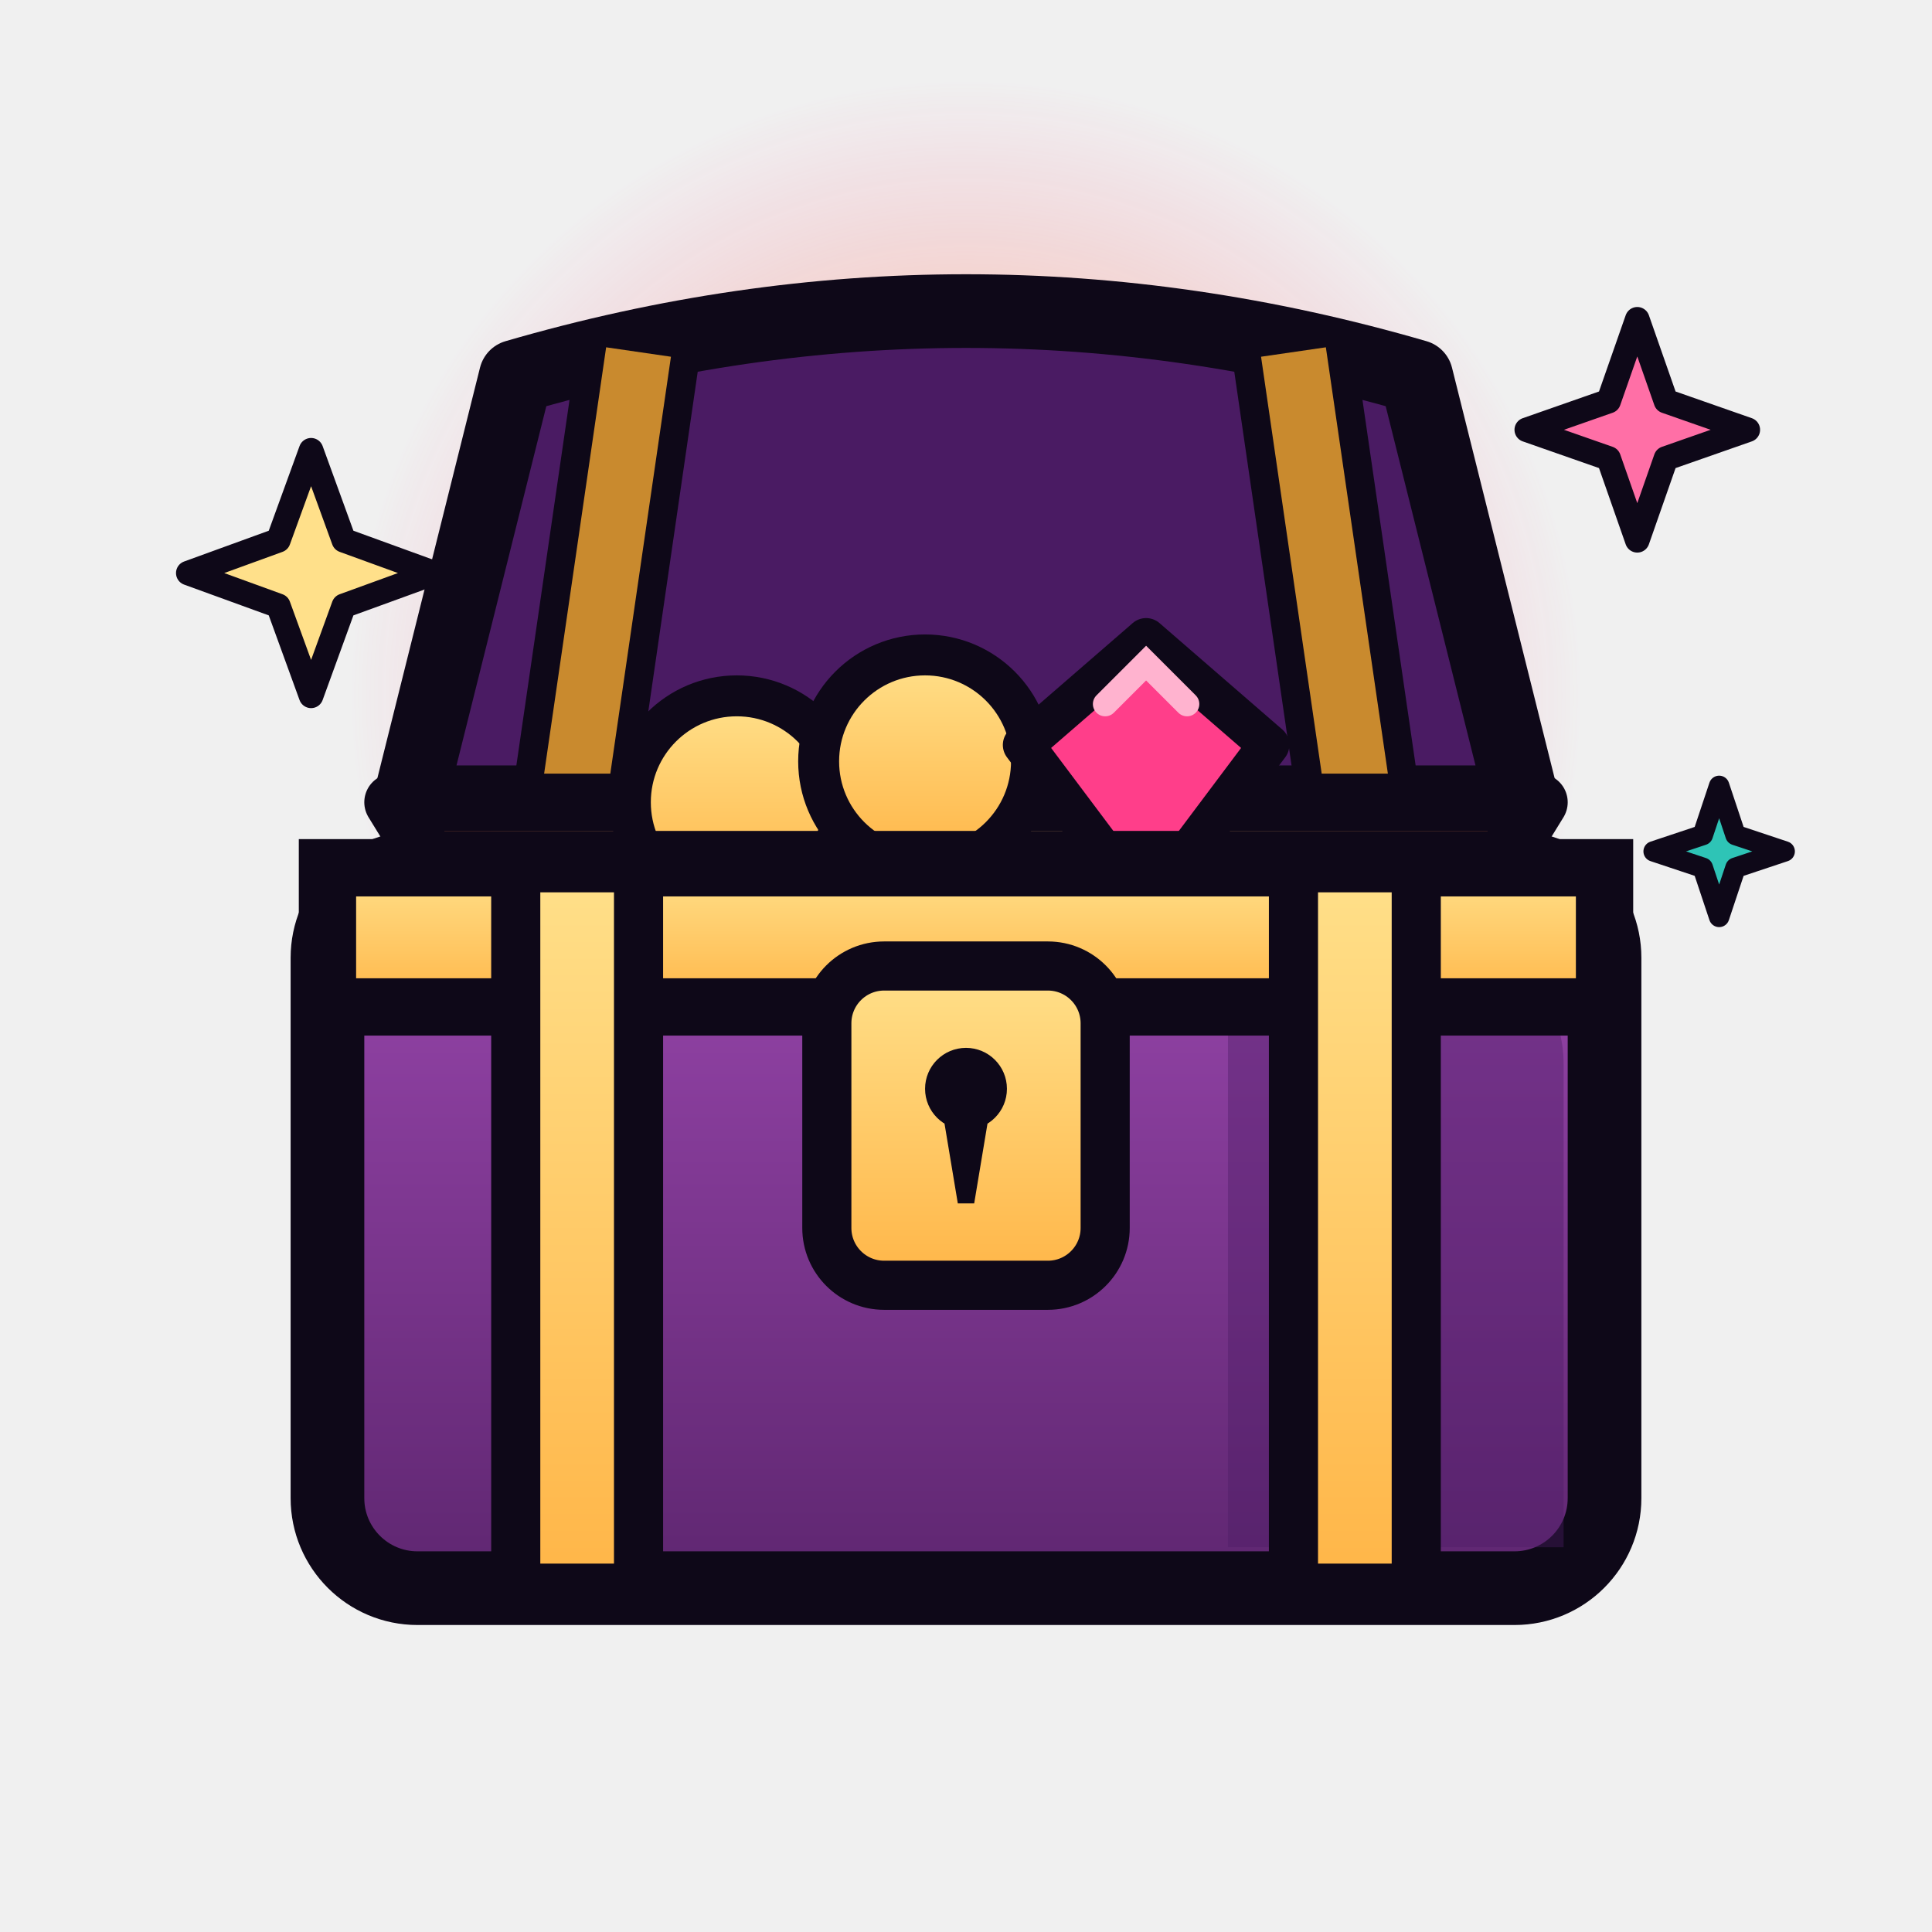
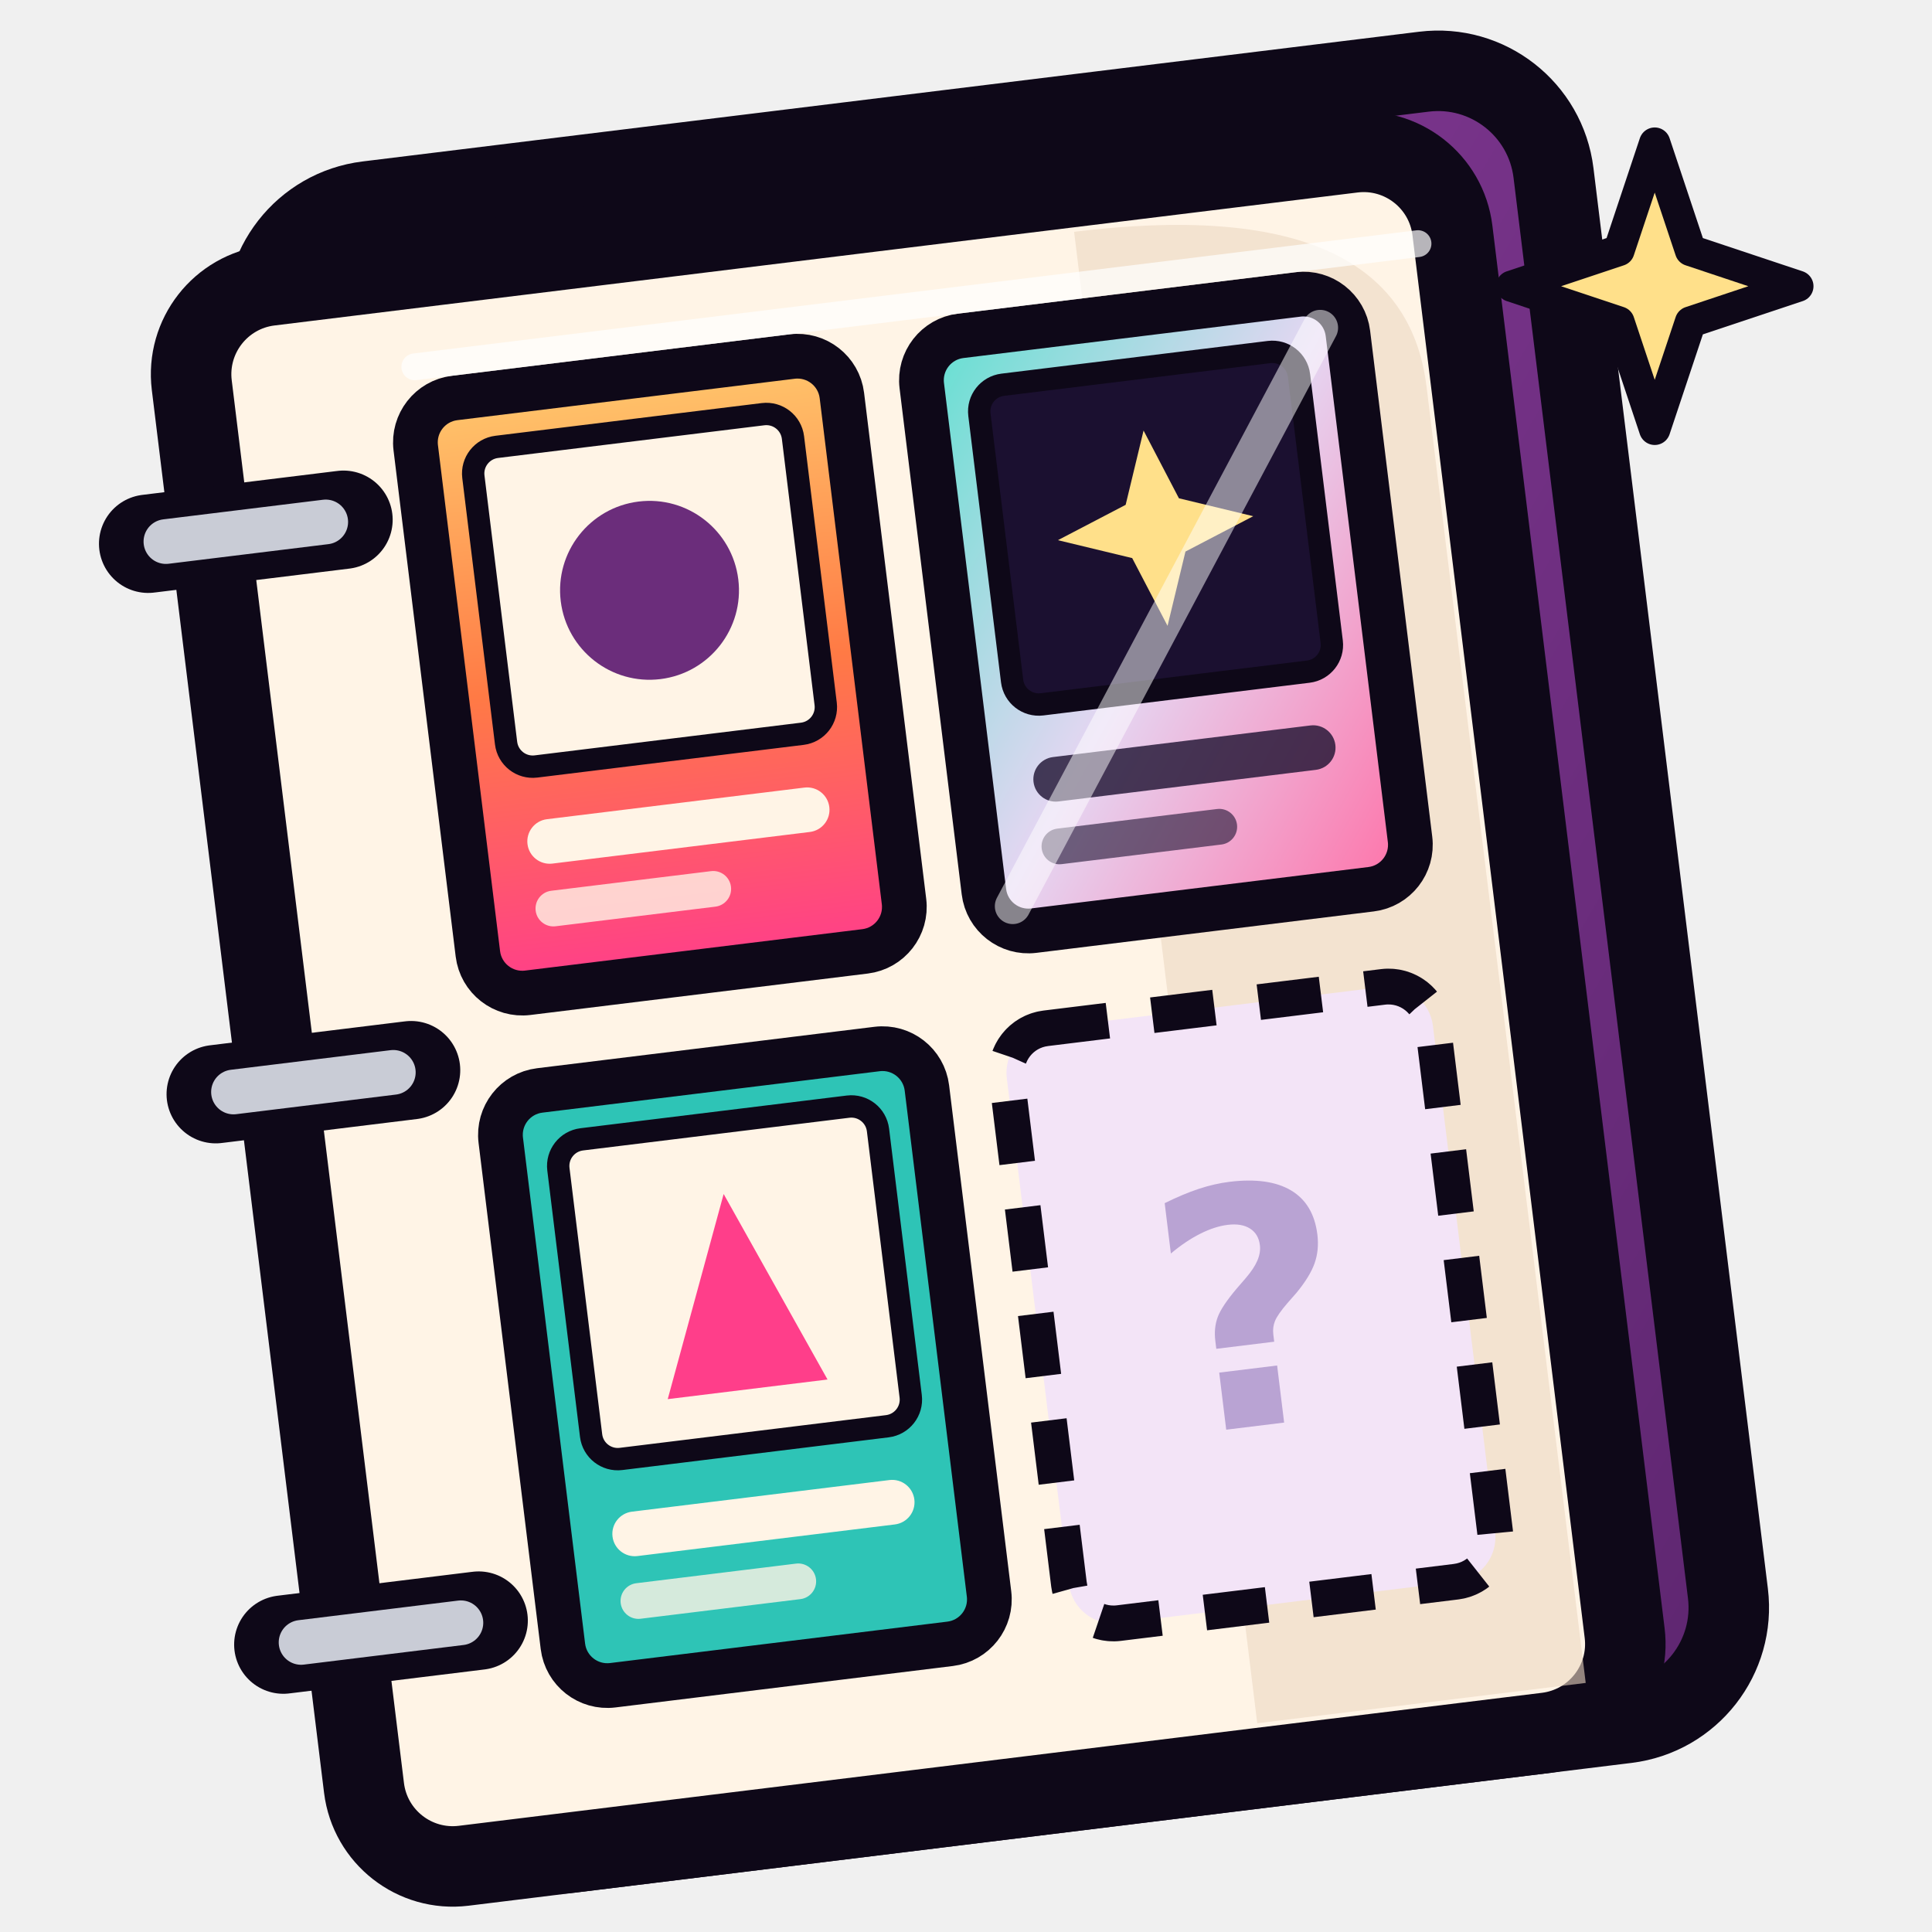
- <svg xmlns="http://www.w3.org/2000/svg" viewBox="20 40 472 472" width="512" height="512">
+ <svg xmlns="http://www.w3.org/2000/svg" viewBox="40 40 432 432" width="512" height="512">
  <defs>
-     <linearGradient id="wood" x1="0" y1="0" x2="0" y2="1">
-       <stop offset="0" stop-color="#9A47AE" />
+     <linearGradient id="cover" x1="0" y1="0" x2="1" y2="1">
+       <stop offset="0" stop-color="#8E3FA0" />
      <stop offset="1" stop-color="#5E2670" />
    </linearGradient>
-     <linearGradient id="lid" x1="0" y1="0" x2="0" y2="1">
-       <stop offset="0" stop-color="#7C3592" />
-       <stop offset="1" stop-color="#9A47AE" />
+     <linearGradient id="sun" x1="0" y1="0" x2="0" y2="1">
+       <stop offset="0" stop-color="#FFC56B" />
+       <stop offset="0.5" stop-color="#FF7A45" />
+       <stop offset="1" stop-color="#FF3E8A" />
    </linearGradient>
-     <linearGradient id="gold" x1="0" y1="0" x2="0" y2="1">
-       <stop offset="0" stop-color="#FFE08A" />
-       <stop offset="1" stop-color="#FFB547" />
+     <linearGradient id="holo" x1="0" y1="0" x2="1" y2="1">
+       <stop offset="0" stop-color="#5FE0D0" />
+       <stop offset="0.5" stop-color="#E5D6F2" />
+       <stop offset="1" stop-color="#FF6FA6" />
    </linearGradient>
-     <radialGradient id="glow" cx="0.5" cy="0.6" r="0.6">
-       <stop offset="0" stop-color="#FFF4C2" />
-       <stop offset="0.6" stop-color="#FFC56B" />
-       <stop offset="1" stop-color="#FF7A45" />
-     </radialGradient>
-     <radialGradient id="halo" cx="0.5" cy="0.5" r="0.5">
-       <stop offset="0" stop-color="#FFE08A" stop-opacity="0.75" />
-       <stop offset="0.55" stop-color="#FF7A45" stop-opacity="0.28" />
-       <stop offset="1" stop-color="#FF3E8A" stop-opacity="0" />
-     </radialGradient>
  </defs>
-   <circle cx="256" cy="210" r="150" fill="url(#halo)" />
-   <path d="M120 236 L146 132 Q256 100 366 132 L392 236 Z" fill="#4A1B63" stroke="#0E0818" stroke-width="18" stroke-linejoin="round" />
-   <path d="M176 126 L160 236" stroke="#0E0818" stroke-width="30" />
-   <path d="M176 126 L160 236" stroke="#C98A2E" stroke-width="16" />
-   <path d="M336 126 L352 236" stroke="#0E0818" stroke-width="30" />
-   <path d="M336 126 L352 236" stroke="#C98A2E" stroke-width="16" />
-   <path d="M116 236 L396 236 L380 262 L132 262 Z" fill="url(#glow)" stroke="#0E0818" stroke-width="14" stroke-linejoin="round" />
-   <circle cx="200" cy="236" r="26" fill="url(#gold)" stroke="#0E0818" stroke-width="10" />
-   <circle cx="246" cy="226" r="26" fill="url(#gold)" stroke="#0E0818" stroke-width="10" />
-   <path d="M300 196 L330 222 L300 262 L270 222 Z" fill="#FF3E8A" stroke="#0E0818" stroke-width="10" stroke-linejoin="round" />
-   <path d="M290 212 L300 202 L310 212" fill="none" stroke="#FFB3CF" stroke-width="6" stroke-linecap="round" />
-   <rect x="100" y="252" width="312" height="176" rx="22" fill="url(#wood)" stroke="#0E0818" stroke-width="18" />
-   <path d="M320 262 Q402 262 402 300 L402 418 L320 418 Z" fill="#4A1B63" opacity="0.4" />
-   <rect x="100" y="252" width="312" height="34" fill="url(#gold)" stroke="#0E0818" stroke-width="14" />
-   <rect x="146" y="252" width="30" height="176" fill="url(#gold)" stroke="#0E0818" stroke-width="12" />
-   <rect x="336" y="252" width="30" height="176" fill="url(#gold)" stroke="#0E0818" stroke-width="12" />
-   <rect x="222" y="276" width="68" height="78" rx="14" fill="url(#gold)" stroke="#0E0818" stroke-width="12" />
-   <circle cx="256" cy="306" r="10" fill="#0E0818" />
-   <path d="M250 310 L262 310 L258 334 L254 334 Z" fill="#0E0818" />
-   <path d="M96 150 L104 172 L126 180 L104 188 L96 210 L88 188 L66 180 L88 172 Z" fill="#FFE08A" stroke="#0E0818" stroke-width="6" stroke-linejoin="round" />
-   <path d="M420 118 L427 138 L447 145 L427 152 L420 172 L413 152 L393 145 L413 138 Z" fill="#FF6FA6" stroke="#0E0818" stroke-width="6" stroke-linejoin="round" />
-   <path d="M440 232 L444 244 L456 248 L444 252 L440 264 L436 252 L424 248 L436 244 Z" fill="#2EC4B6" stroke="#0E0818" stroke-width="5" stroke-linejoin="round" />
+   <g transform="rotate(-7 256 256)">
+     <rect x="118" y="70" width="290" height="372" rx="26" fill="url(#cover)" stroke="#0E0818" stroke-width="18" />
+     <rect x="100" y="86" width="284" height="356" rx="20" fill="#FFF4E6" stroke="#0E0818" stroke-width="18" />
+     <path d="M300 96 Q374 96 374 140 L374 432 L300 432 Z" fill="#EBD7C2" opacity="0.6" />
+     <g fill="none" stroke="#0E0818" stroke-width="22" stroke-linecap="round">
+       <path d="M86 140 L130 140" />
+       <path d="M86 264 L130 264" />
+       <path d="M86 388 L130 388" />
+     </g>
+     <g fill="none" stroke="#C9CCD6" stroke-width="10" stroke-linecap="round">
+       <path d="M90 140 L126 140" />
+       <path d="M90 264 L126 264" />
+       <path d="M90 388 L126 388" />
+     </g>
+     <rect x="148" y="116" width="96" height="134" rx="10" fill="url(#sun)" stroke="#0E0818" stroke-width="10" />
+     <rect x="160" y="128" width="72" height="72" rx="6" fill="#FFF4E6" stroke="#0E0818" stroke-width="5" />
+     <circle cx="196" cy="164" r="20" fill="#6B2D7B" />
+     <rect x="162" y="212" width="68" height="10" rx="5" fill="#FFF4E6" />
+     <rect x="162" y="228" width="44" height="8" rx="4" fill="#FFF4E6" opacity="0.8" />
+     <rect x="262" y="116" width="96" height="134" rx="10" fill="url(#holo)" stroke="#0E0818" stroke-width="10" />
+     <rect x="274" y="128" width="72" height="72" rx="6" fill="#1B1030" stroke="#0E0818" stroke-width="5" />
+     <path d="M310 142 L316 158 L332 164 L316 170 L310 186 L304 170 L288 164 L304 158 Z" fill="#FFE08A" />
+     <rect x="276" y="212" width="68" height="10" rx="5" fill="#1B1030" opacity="0.8" />
+     <rect x="276" y="228" width="44" height="8" rx="4" fill="#1B1030" opacity="0.6" />
+     <path d="M268 244 L352 124" stroke="#FFFFFF" stroke-width="8" opacity="0.5" stroke-linecap="round" />
+     <rect x="148" y="272" width="96" height="134" rx="10" fill="#2EC4B6" stroke="#0E0818" stroke-width="10" />
+     <rect x="160" y="284" width="72" height="72" rx="6" fill="#FFF4E6" stroke="#0E0818" stroke-width="5" />
+     <path d="M178 344 L196 300 L214 344 Z" fill="#FF3E8A" />
+     <rect x="162" y="368" width="68" height="10" rx="5" fill="#FFF4E6" />
+     <rect x="162" y="384" width="44" height="8" rx="4" fill="#FFF4E6" opacity="0.8" />
+     <rect x="262" y="272" width="96" height="134" rx="10" fill="#F3E4F7" stroke="#0E0818" stroke-width="8" stroke-dasharray="14 10" />
+     <text x="310" y="366" text-anchor="middle" font-family="DejaVu Sans, Arial, sans-serif" font-weight="900" font-size="74" fill="#B9A3D3">?</text>
+     <path d="M150 108 L376 108" stroke="#FFFFFF" stroke-width="6" opacity="0.7" stroke-linecap="round" />
+   </g>
+   <path d="M410 72 L418 96 L442 104 L418 112 L410 136 L402 112 L378 104 L402 96 Z" fill="#FFE08A" stroke="#0E0818" stroke-width="7" stroke-linejoin="round" />
</svg>
